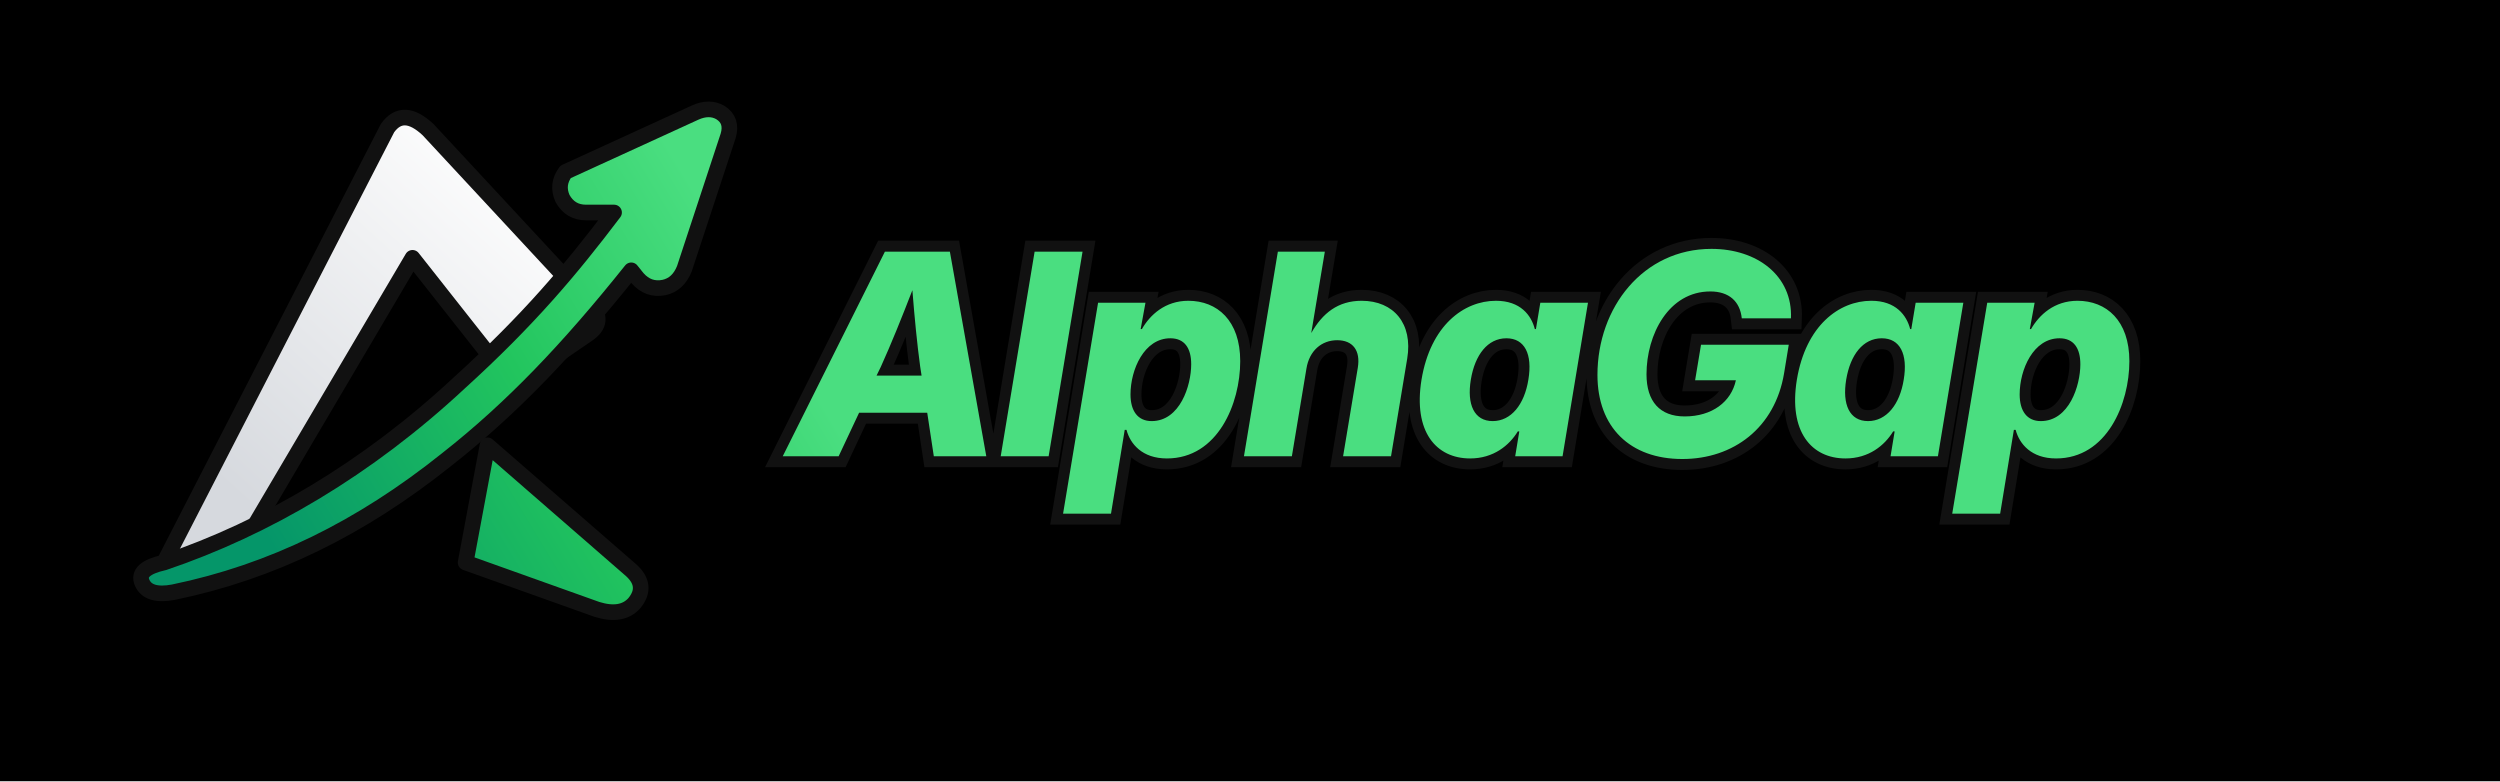
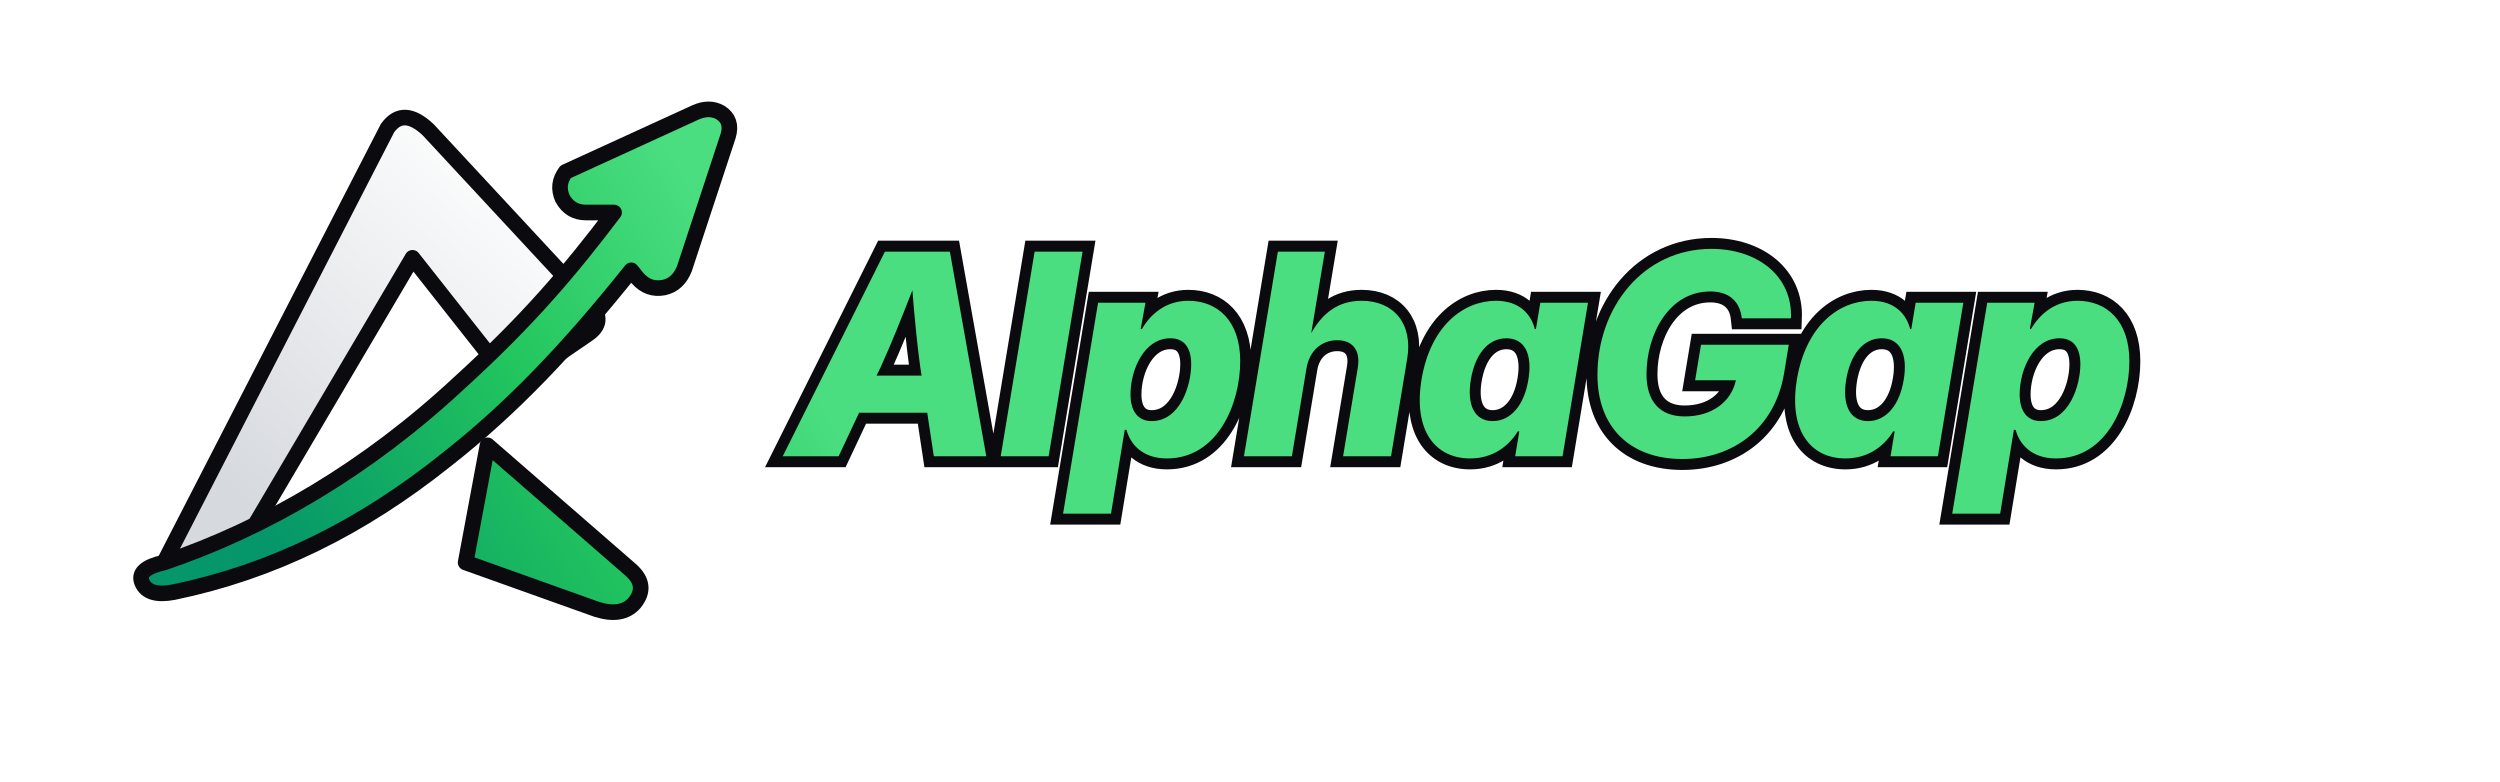
<svg xmlns="http://www.w3.org/2000/svg" width="1600" height="500" viewBox="0 0 1600 500" fill="none">
-   <rect width="1600" height="500" fill="#000000" />
  <defs>
    <linearGradient id="greenGrad" x1="120" y1="260" x2="420" y2="80" gradientUnits="userSpaceOnUse">
      <stop offset="0%" stop-color="#059669" />
      <stop offset="55%" stop-color="#22c55e" />
      <stop offset="100%" stop-color="#4ade80" />
    </linearGradient>
    <linearGradient id="silverGrad" x1="110" y1="280" x2="300" y2="70" gradientUnits="userSpaceOnUse">
      <stop offset="0%" stop-color="#D6D9DE" />
      <stop offset="100%" stop-color="#FFFFFF" />
    </linearGradient>
  </defs>
-   <path d="M105 360 L248 82 Q258 68 274 83 L378 195 Q388 206 376 214 L338 240 Q328 247 320 236 L264 165 L149 360 Z" fill="url(#silverGrad)" stroke="#111111" stroke-width="10" stroke-linejoin="round" />
-   <path d="M312 285 L404 365 Q415 375 406 386 Q398 395 382 390 L298 360 Z" fill="url(#greenGrad)" stroke="#111111" stroke-width="10" stroke-linejoin="round" />
-   <path d="M105 360 C170 338, 235 300, 294 245 C338 205, 365 173, 393 136 L375 136 Q365 136 360 127 Q356 118 362 110 L445 72 Q454 68 461 72 Q469 77 466 87 L438 172 Q434 182 425 184 Q415 186 408 178 L404 173 C364 223, 328 261, 286 294 C231 338, 174 366, 111 379 Q95 382 91 373 Q87 364 105 360 Z" fill="url(#greenGrad)" stroke="#111111" stroke-width="10" stroke-linejoin="round" />
-   <text x="505" y="292" font-family="Inter, Poppins, Avenir Next, Segoe UI, Arial, sans-serif" font-size="180" font-style="italic" font-weight="800" letter-spacing="-5" stroke="#111111" stroke-width="14" paint-order="stroke fill" fill="url(#greenGrad)">AlphaGap</text>
+   <path d="M105 360 L248 82 Q258 68 274 83 L378 195 Q388 206 376 214 L338 240 Q328 247 320 236 L264 165 L149 360 Z" fill="url(#silverGrad)" stroke="#0a0a0f" stroke-width="10" stroke-linejoin="round" />
+   <path d="M312 285 L404 365 Q415 375 406 386 Q398 395 382 390 L298 360 Z" fill="url(#greenGrad)" stroke="#0a0a0f" stroke-width="10" stroke-linejoin="round" />
+   <path d="M105 360 C170 338, 235 300, 294 245 C338 205, 365 173, 393 136 L375 136 Q365 136 360 127 Q356 118 362 110 L445 72 Q454 68 461 72 Q469 77 466 87 L438 172 Q434 182 425 184 Q415 186 408 178 L404 173 C364 223, 328 261, 286 294 C231 338, 174 366, 111 379 Q95 382 91 373 Q87 364 105 360 Z" fill="url(#greenGrad)" stroke="#0a0a0f" stroke-width="10" stroke-linejoin="round" />
+   <text x="505" y="292" font-family="Inter, Poppins, Avenir Next, Segoe UI, Arial, sans-serif" font-size="180" font-style="italic" font-weight="800" letter-spacing="-5" stroke="#0a0a0f" stroke-width="14" paint-order="stroke fill" fill="url(#greenGrad)">AlphaGap</text>
</svg>
